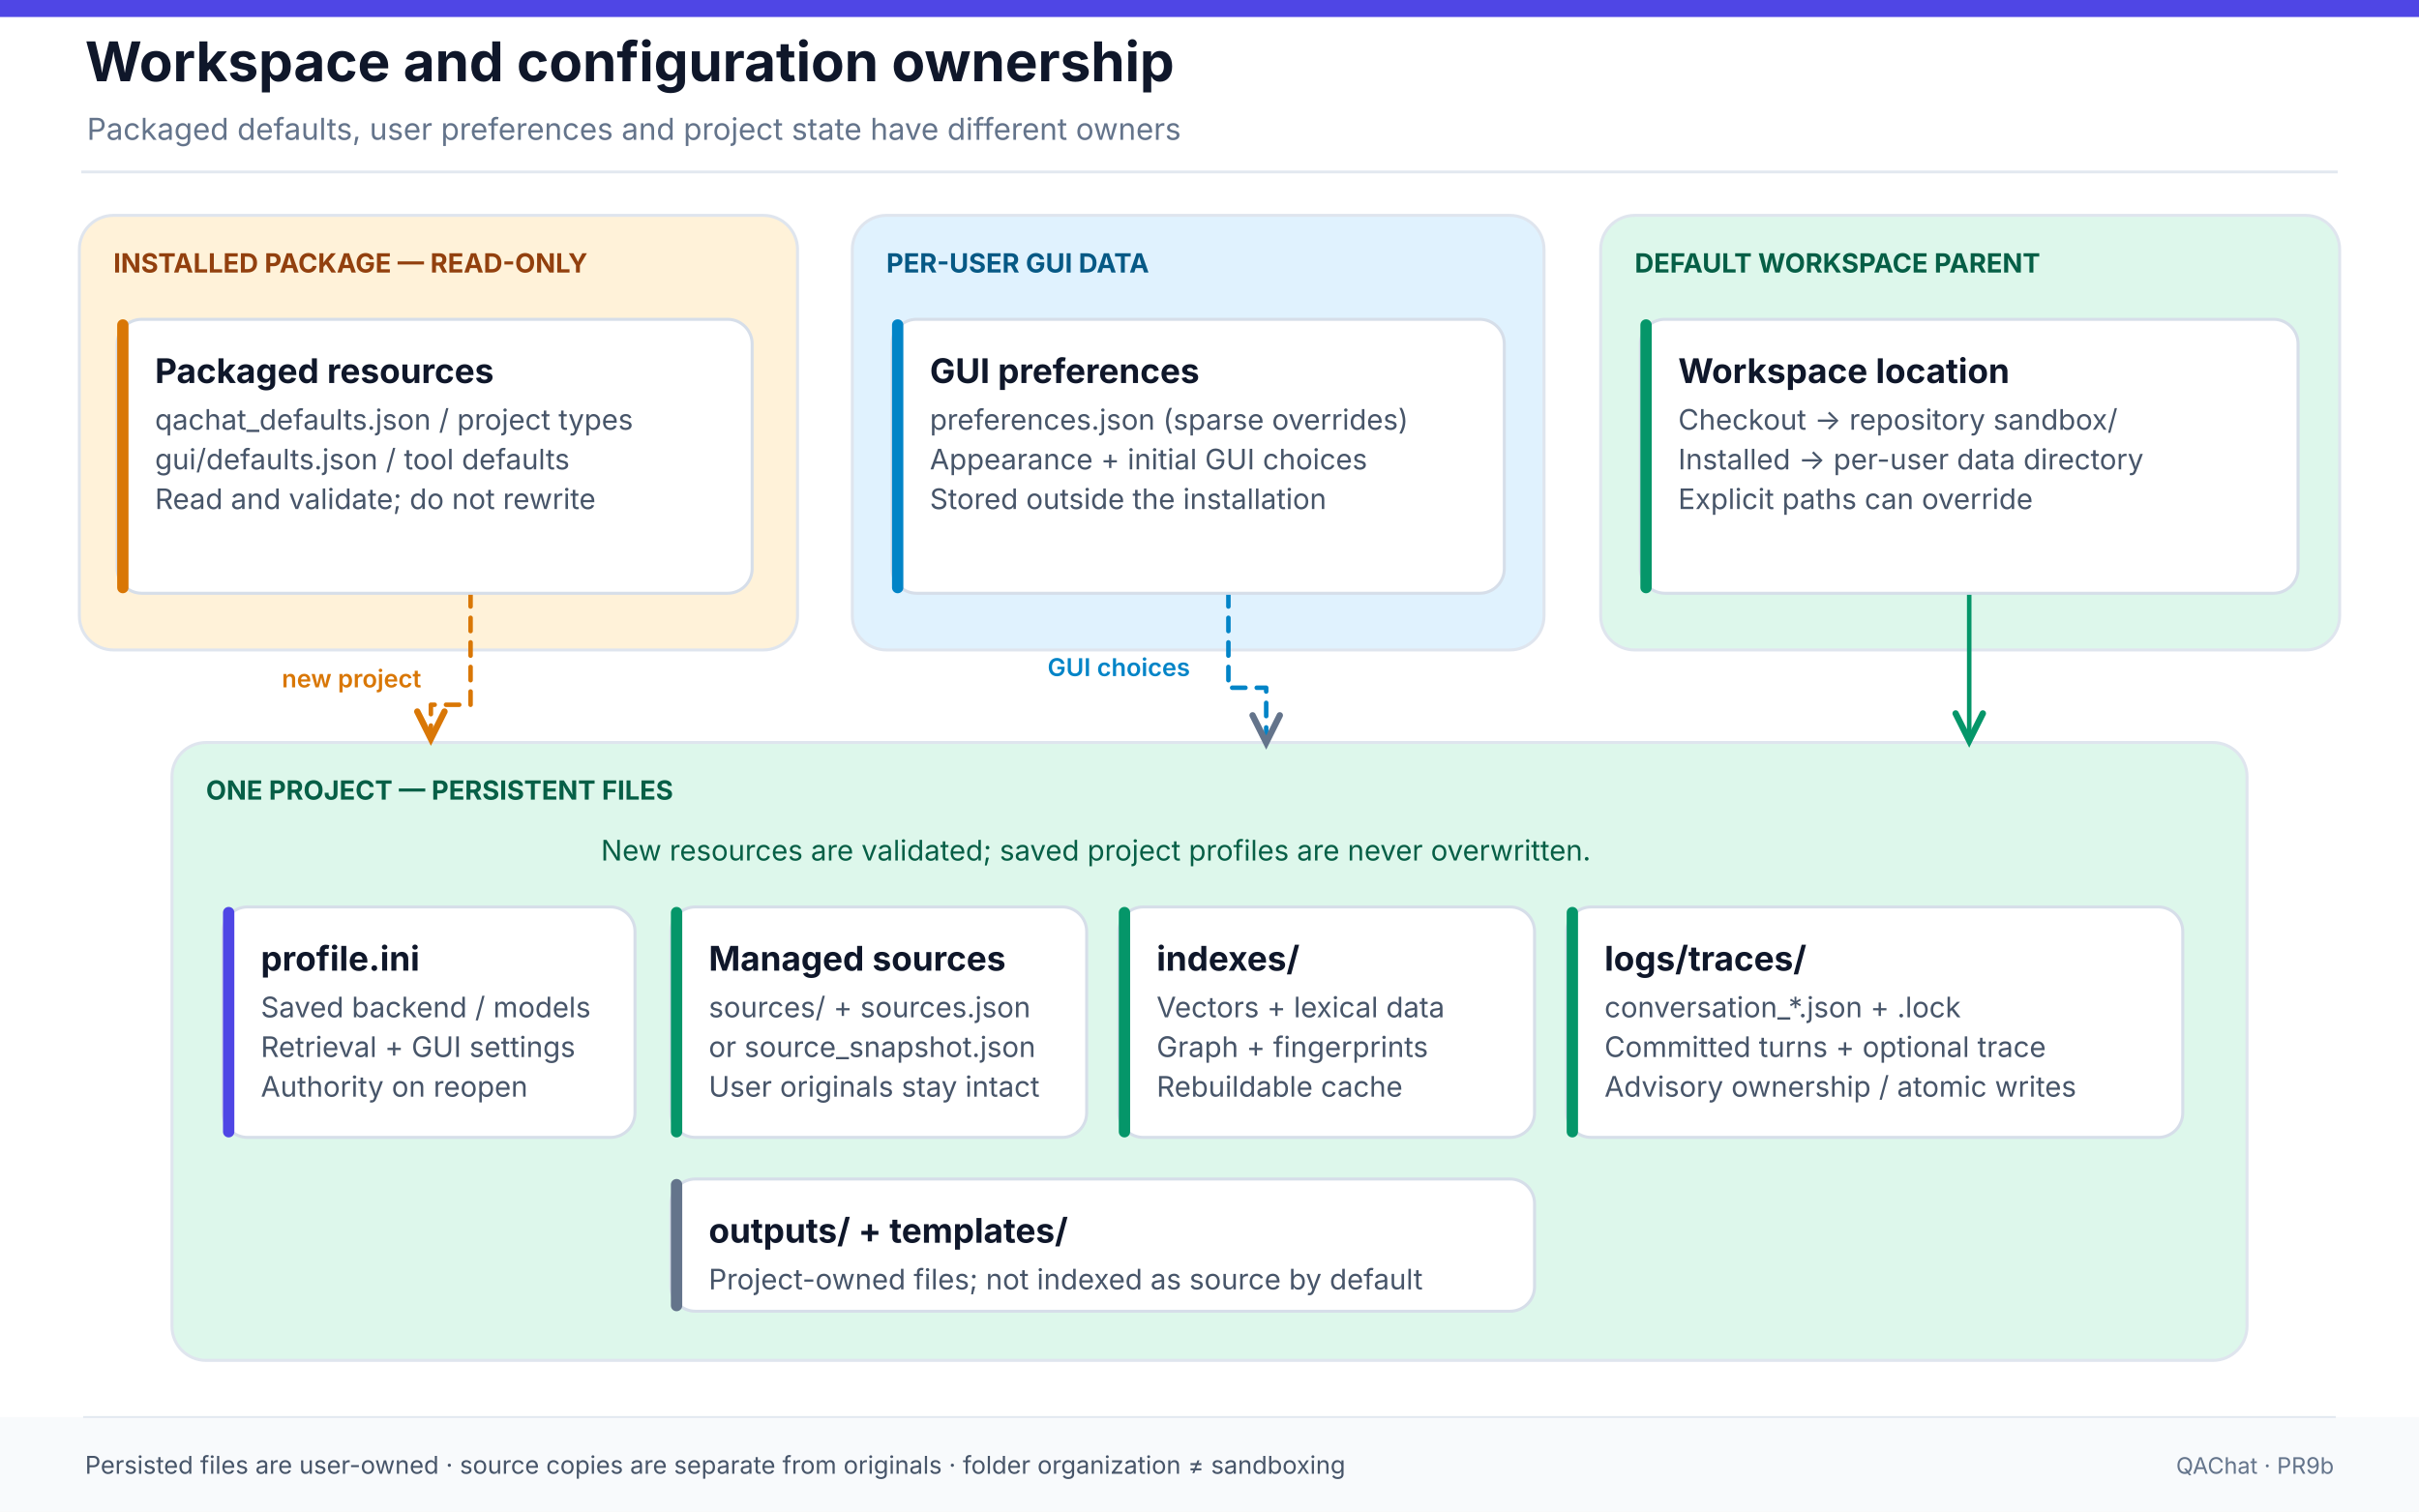
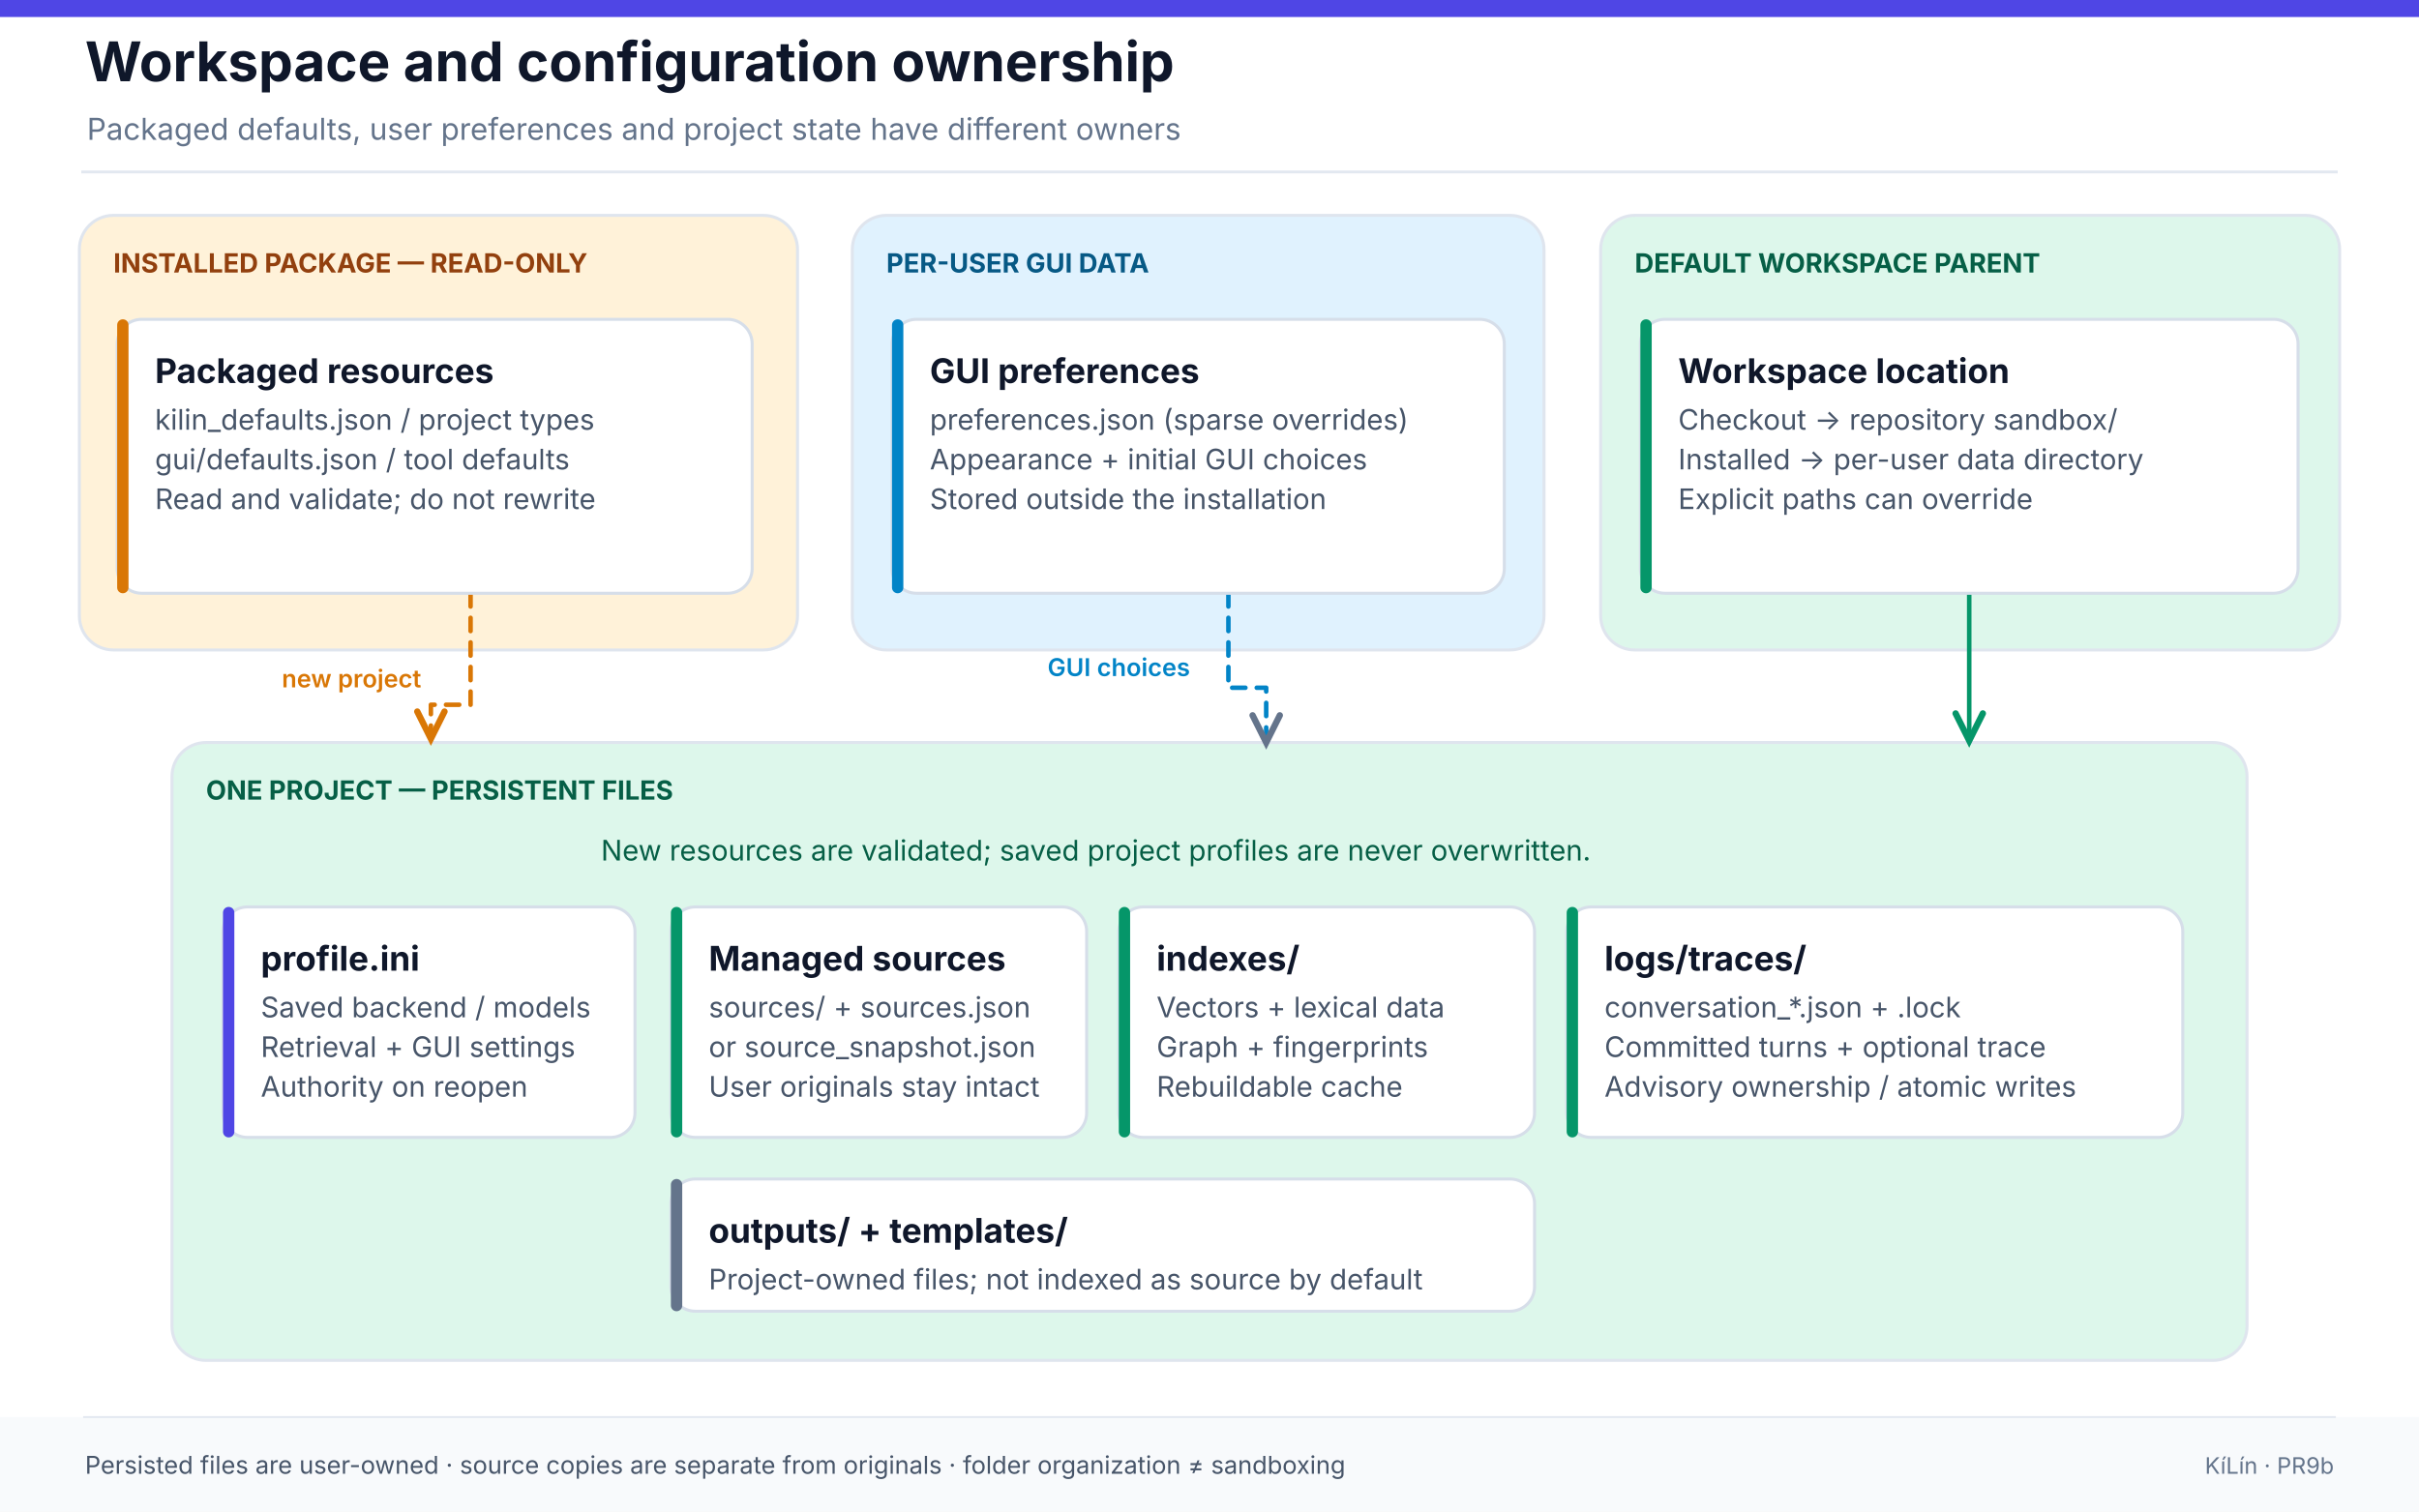
<svg xmlns="http://www.w3.org/2000/svg" width="1280" height="800" viewBox="0 0 1280 800" role="img" aria-labelledby="figure-title figure-description">
  <defs>
    <marker id="arrow-gray" markerWidth="9" markerHeight="9" refX="7" refY="4" orient="auto">
      <path d="M1,1 L7,4 L1,7" fill="none" stroke="#64748B" stroke-width="1.4" stroke-linecap="round" />
    </marker>
    <marker id="arrow-indigo" markerWidth="9" markerHeight="9" refX="7" refY="4" orient="auto">
      <path d="M1,1 L7,4 L1,7" fill="none" stroke="#4F46E5" stroke-width="1.4" stroke-linecap="round" />
    </marker>
    <marker id="arrow-green" markerWidth="9" markerHeight="9" refX="7" refY="4" orient="auto">
      <path d="M1,1 L7,4 L1,7" fill="none" stroke="#059669" stroke-width="1.4" stroke-linecap="round" />
    </marker>
    <marker id="arrow-amber" markerWidth="9" markerHeight="9" refX="7" refY="4" orient="auto">
      <path d="M1,1 L7,4 L1,7" fill="none" stroke="#D97706" stroke-width="1.4" stroke-linecap="round" />
    </marker>
    <marker id="arrow-rose" markerWidth="9" markerHeight="9" refX="7" refY="4" orient="auto">
      <path d="M1,1 L7,4 L1,7" fill="none" stroke="#E11D48" stroke-width="1.4" stroke-linecap="round" />
    </marker>
  </defs>
  <style>
  text { font-family: Inter, 'Avenir Next', 'Segoe UI', Arial, sans-serif; }
</style>
  <rect x="0" y="0" width="1280" height="800" fill="#FFFFFF" />
  <rect x="0" y="0" width="1280" height="9" fill="#4F46E5" />
  <text x="45" y="43" font-family="Inter, Arial, sans-serif" font-size="29" font-weight="750" fill="#0F172A">Workspace and configuration ownership</text>
  <text x="46" y="74" font-family="Inter, Arial, sans-serif" font-size="16" fill="#64748B">Packaged defaults, user preferences and project state have different owners</text>
  <line x1="43" y1="91" x2="1237" y2="91" stroke="#E2E8F0" stroke-width="1.5" />
  <rect id="package-zone" x="42" y="114" width="380" height="230" rx="18" fill="#FFF2D9" stroke="#DFE5EE" stroke-width="1.6" />
  <text x="60" y="139" fill="#92400E" font-size="14" font-weight="700" text-anchor="start" dominant-baseline="middle">
    <tspan x="60" dy="0">INSTALLED PACKAGE — READ-ONLY</tspan>
  </text>
  <rect id="user-zone" x="451" y="114" width="366" height="230" rx="18" fill="#E0F2FE" stroke="#DFE5EE" stroke-width="1.6" />
  <text x="469" y="139" fill="#075985" font-size="14" font-weight="700" text-anchor="start" dominant-baseline="middle">
    <tspan x="469" dy="0">PER-USER GUI DATA</tspan>
  </text>
  <rect id="parent-zone" x="847" y="114" width="391" height="230" rx="18" fill="#DDF7EB" stroke="#DFE5EE" stroke-width="1.6" />
  <text x="865" y="139" fill="#065F46" font-size="14" font-weight="700" text-anchor="start" dominant-baseline="middle">
    <tspan x="865" dy="0">DEFAULT WORKSPACE PARENT</tspan>
  </text>
  <rect id="one-project" x="91" y="393" width="1098" height="327" rx="18" fill="#DDF7EB" stroke="#DFE5EE" stroke-width="1.6" />
  <text x="109" y="418" fill="#065F46" font-size="14" font-weight="700" text-anchor="start" dominant-baseline="middle">
    <tspan x="109" dy="0">ONE PROJECT — PERSISTENT FILES</tspan>
  </text>
  <polyline points="249,314 249,373 228,373 228,391" fill="none" stroke="#D97706" stroke-width="2.4" stroke-linecap="round" stroke-linejoin="round" stroke-dasharray="7 6" marker-end="url(#arrow-amber)" />
  <polyline points="650,314 650,364 670,364 670,393" fill="none" stroke="#0284C7" stroke-width="2.4" stroke-linecap="round" stroke-linejoin="round" stroke-dasharray="7 6" marker-end="url(#arrow-gray)" />
  <polyline points="1042,314 1042,392" fill="none" stroke="#059669" stroke-width="2.4" stroke-linecap="round" stroke-linejoin="round" marker-end="url(#arrow-green)" />
  <rect id="packaged-config" x="62" y="169" width="336" height="145" rx="13" fill="#FFFFFF" stroke="#D6DEE9" stroke-width="1.6" />
  <rect x="62" y="169" width="6" height="145" rx="3" fill="#D97706" />
  <text x="82" y="196" fill="#0F172A" font-size="18" font-weight="700" text-anchor="start" dominant-baseline="middle">
    <tspan x="82" dy="0">Packaged resources</tspan>
  </text>
  <text x="82" y="222" fill="#475569" font-size="15" font-weight="400" text-anchor="start" dominant-baseline="middle">
-     <tspan x="82" dy="0">qachat_defaults.json / project types</tspan>
+     <tspan x="82" dy="0">kilin_defaults.json / project types</tspan>
    <tspan x="82" dy="21">gui/defaults.json / tool defaults</tspan>
    <tspan x="82" dy="21">Read and validate; do not rewrite</tspan>
  </text>
  <rect id="user-preferences" x="472" y="169" width="324" height="145" rx="13" fill="#FFFFFF" stroke="#D6DEE9" stroke-width="1.6" />
  <rect x="472" y="169" width="6" height="145" rx="3" fill="#0284C7" />
  <text x="492" y="196" fill="#0F172A" font-size="18" font-weight="700" text-anchor="start" dominant-baseline="middle">
    <tspan x="492" dy="0">GUI preferences</tspan>
  </text>
  <text x="492" y="222" fill="#475569" font-size="15" font-weight="400" text-anchor="start" dominant-baseline="middle">
    <tspan x="492" dy="0">preferences.json (sparse overrides)</tspan>
    <tspan x="492" dy="21">Appearance + initial GUI choices</tspan>
    <tspan x="492" dy="21">Stored outside the installation</tspan>
  </text>
  <rect id="workspace-location" x="868" y="169" width="348" height="145" rx="13" fill="#FFFFFF" stroke="#D6DEE9" stroke-width="1.6" />
  <rect x="868" y="169" width="6" height="145" rx="3" fill="#059669" />
  <text x="888" y="196" fill="#0F172A" font-size="18" font-weight="700" text-anchor="start" dominant-baseline="middle">
    <tspan x="888" dy="0">Workspace location</tspan>
  </text>
  <text x="888" y="222" fill="#475569" font-size="15" font-weight="400" text-anchor="start" dominant-baseline="middle">
    <tspan x="888" dy="0">Checkout → repository sandbox/</tspan>
    <tspan x="888" dy="21">Installed → per-user data directory</tspan>
    <tspan x="888" dy="21">Explicit paths can override</tspan>
  </text>
  <rect id="profile" x="118" y="480" width="218" height="122" rx="13" fill="#FFFFFF" stroke="#D6DEE9" stroke-width="1.6" />
  <rect x="118" y="480" width="6" height="122" rx="3" fill="#4F46E5" />
  <text x="138" y="507" fill="#0F172A" font-size="18" font-weight="700" text-anchor="start" dominant-baseline="middle">
    <tspan x="138" dy="0">profile.ini</tspan>
  </text>
  <text x="138" y="533" fill="#475569" font-size="15" font-weight="400" text-anchor="start" dominant-baseline="middle">
    <tspan x="138" dy="0">Saved backend / models</tspan>
    <tspan x="138" dy="21">Retrieval + GUI settings</tspan>
    <tspan x="138" dy="21">Authority on reopen</tspan>
  </text>
  <rect id="managed-sources" x="355" y="480" width="220" height="122" rx="13" fill="#FFFFFF" stroke="#D6DEE9" stroke-width="1.6" />
  <rect x="355" y="480" width="6" height="122" rx="3" fill="#059669" />
  <text x="375" y="507" fill="#0F172A" font-size="18" font-weight="700" text-anchor="start" dominant-baseline="middle">
    <tspan x="375" dy="0">Managed sources</tspan>
  </text>
  <text x="375" y="533" fill="#475569" font-size="15" font-weight="400" text-anchor="start" dominant-baseline="middle">
    <tspan x="375" dy="0">sources/ + sources.json</tspan>
    <tspan x="375" dy="21">or source_snapshot.json</tspan>
    <tspan x="375" dy="21">User originals stay intact</tspan>
  </text>
  <rect id="index-files" x="592" y="480" width="220" height="122" rx="13" fill="#FFFFFF" stroke="#D6DEE9" stroke-width="1.6" />
  <rect x="592" y="480" width="6" height="122" rx="3" fill="#059669" />
  <text x="612" y="507" fill="#0F172A" font-size="18" font-weight="700" text-anchor="start" dominant-baseline="middle">
    <tspan x="612" dy="0">indexes/</tspan>
  </text>
  <text x="612" y="533" fill="#475569" font-size="15" font-weight="400" text-anchor="start" dominant-baseline="middle">
    <tspan x="612" dy="0">Vectors + lexical data</tspan>
    <tspan x="612" dy="21">Graph + fingerprints</tspan>
    <tspan x="612" dy="21">Rebuildable cache</tspan>
  </text>
  <rect id="conversation-files" x="829" y="480" width="326" height="122" rx="13" fill="#FFFFFF" stroke="#D6DEE9" stroke-width="1.6" />
  <rect x="829" y="480" width="6" height="122" rx="3" fill="#059669" />
  <text x="849" y="507" fill="#0F172A" font-size="18" font-weight="700" text-anchor="start" dominant-baseline="middle">
    <tspan x="849" dy="0">logs/traces/</tspan>
  </text>
  <text x="849" y="533" fill="#475569" font-size="15" font-weight="400" text-anchor="start" dominant-baseline="middle">
    <tspan x="849" dy="0">conversation_*.json + .lock</tspan>
    <tspan x="849" dy="21">Committed turns + optional trace</tspan>
    <tspan x="849" dy="21">Advisory ownership / atomic writes</tspan>
  </text>
  <rect id="output-folders" x="355" y="624" width="457" height="70" rx="13" fill="#FFFFFF" stroke="#D6DEE9" stroke-width="1.6" />
  <rect x="355" y="624" width="6" height="70" rx="3" fill="#64748B" />
  <text x="375" y="651" fill="#0F172A" font-size="18" font-weight="700" text-anchor="start" dominant-baseline="middle">
    <tspan x="375" dy="0">outputs/ + templates/</tspan>
  </text>
  <text x="375" y="677" fill="#475569" font-size="15" font-weight="400" text-anchor="start" dominant-baseline="middle">
    <tspan x="375" dy="0">Project-owned files; not indexed as source by default</tspan>
  </text>
  <text x="318" y="450" fill="#065F46" font-size="15" font-weight="400" text-anchor="start" dominant-baseline="middle">
    <tspan x="318" dy="0">New resources are validated; saved project profiles are never overwritten.</tspan>
  </text>
  <text x="186" y="359" fill="#D97706" font-size="13" font-weight="600" text-anchor="middle" dominant-baseline="middle">
    <tspan x="186" dy="0">new project</tspan>
  </text>
  <text x="592" y="353" fill="#0284C7" font-size="13" font-weight="600" text-anchor="middle" dominant-baseline="middle">
    <tspan x="592" dy="0">GUI choices</tspan>
  </text>
  <rect x="0" y="750" width="1280" height="50" fill="#F8FAFC" />
  <line x1="44" y1="750" x2="1236" y2="750" stroke="#E2E8F0" />
  <text x="45" y="780" font-size="13" fill="#475569" font-family="Inter,Arial,sans-serif">Persisted files are user-owned · source copies are separate from originals · folder organization ≠ sandboxing</text>
-   <text x="1235" y="780" text-anchor="end" font-size="12" fill="#64748B" font-family="Inter,Arial,sans-serif">QAChat · PR9b</text>
+   <text x="1235" y="780" text-anchor="end" font-size="12" fill="#64748B" font-family="Inter,Arial,sans-serif">KíLín · PR9b</text>
</svg>
